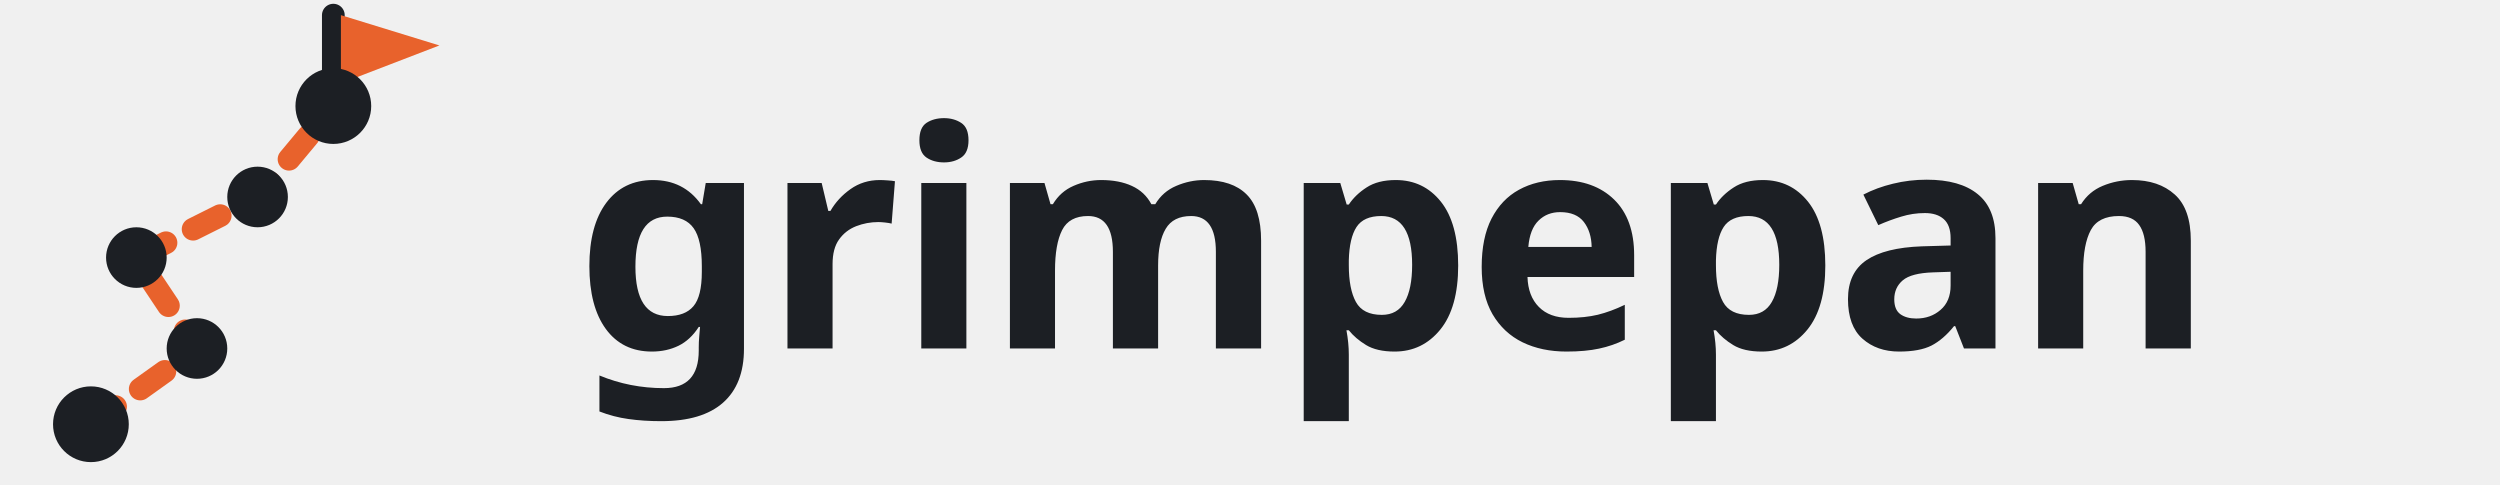
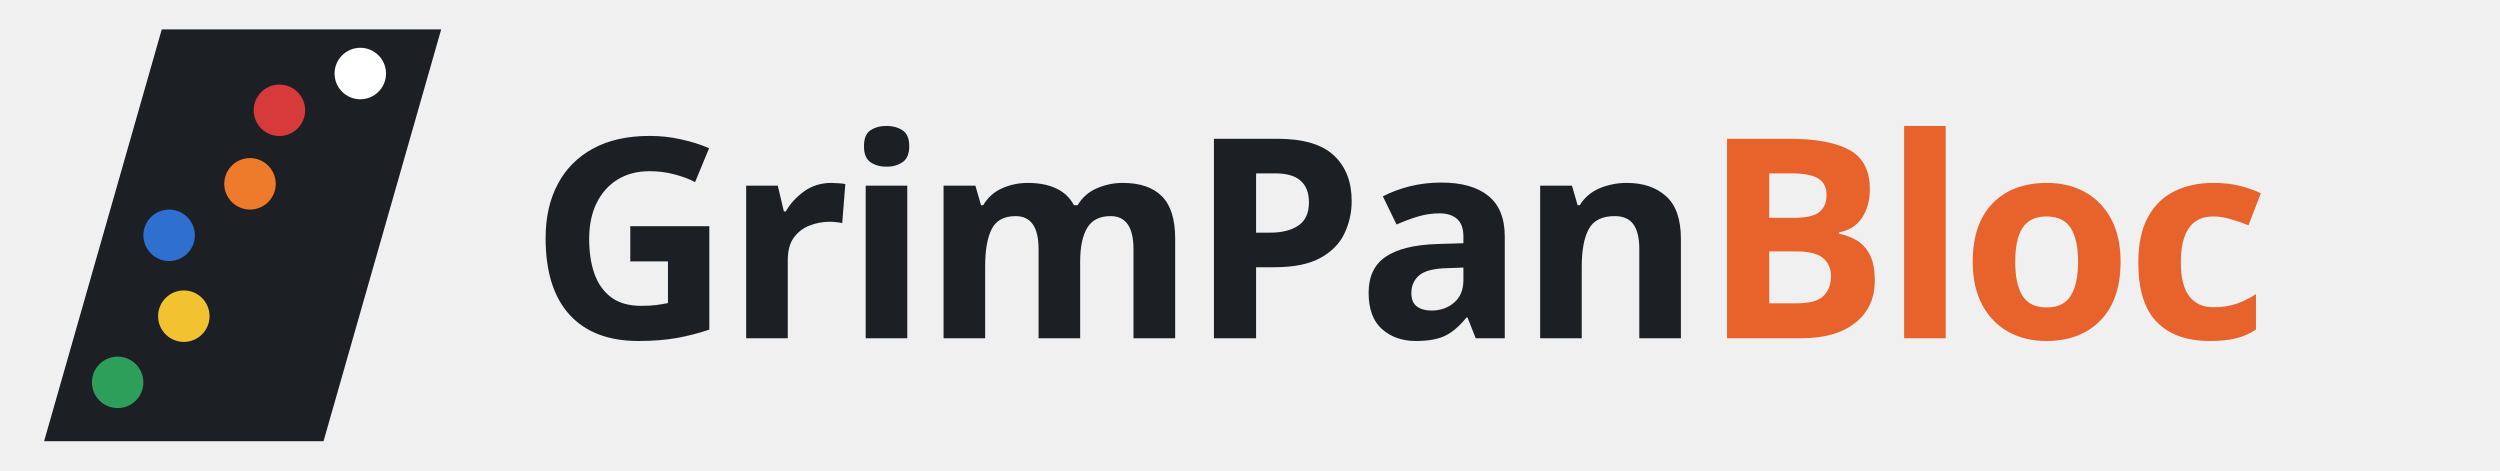
- <svg xmlns="http://www.w3.org/2000/svg" viewBox="0 0 330 64" role="img" aria-label="GrimpePan">
-   <polyline points="12,56 26,46 18,34 34,26 44,14" fill="none" stroke="#E8622C" stroke-width="3" stroke-dasharray="4 4" stroke-linecap="round" />
-   <circle cx="12" cy="56" r="5" fill="#1C1F24" />
-   <circle cx="26" cy="46" r="4" fill="#1C1F24" />
-   <circle cx="18" cy="34" r="4" fill="#1C1F24" />
-   <circle cx="34" cy="26" r="4" fill="#1C1F24" />
-   <line x1="44" y1="14" x2="44" y2="2" stroke="#1C1F24" stroke-width="3" stroke-linecap="round" />
-   <polygon points="45,2 58,6 45,11" fill="#E8622C" />
-   <circle cx="44" cy="14" r="5" fill="#1C1F24" />
-   <text x="76" y="46" font-family="'Bricolage Grotesque', system-ui, sans-serif" font-size="40" font-weight="600" letter-spacing="-0.5" fill="#1C1F24">grimpe<tspan font-weight="800">pan</tspan>
+ <svg xmlns="http://www.w3.org/2000/svg" viewBox="0 0 340 64" role="img" aria-label="GrimPanBloc">
+   <polygon points="22,4 60,4 44,60 6,60" fill="#1C1F24" />
+   <circle cx="16" cy="52" r="3.5" fill="#2E9E5B" />
+   <circle cx="25" cy="43" r="3.5" fill="#F2C230" />
+   <circle cx="23" cy="32" r="3.5" fill="#2F6FD0" />
+   <circle cx="34" cy="25" r="3.5" fill="#EE7A2B" />
+   <circle cx="38" cy="15" r="3.5" fill="#D63A3A" />
+   <circle cx="49" cy="10" r="3.5" fill="#FFFFFF" />
+   <text x="72" y="46" font-family="'Bricolage Grotesque', system-ui, sans-serif" font-size="38" font-weight="800" letter-spacing="-1" fill="#1C1F24">GrimPan<tspan fill="#E8622C">Bloc</tspan>
  </text>
</svg>
